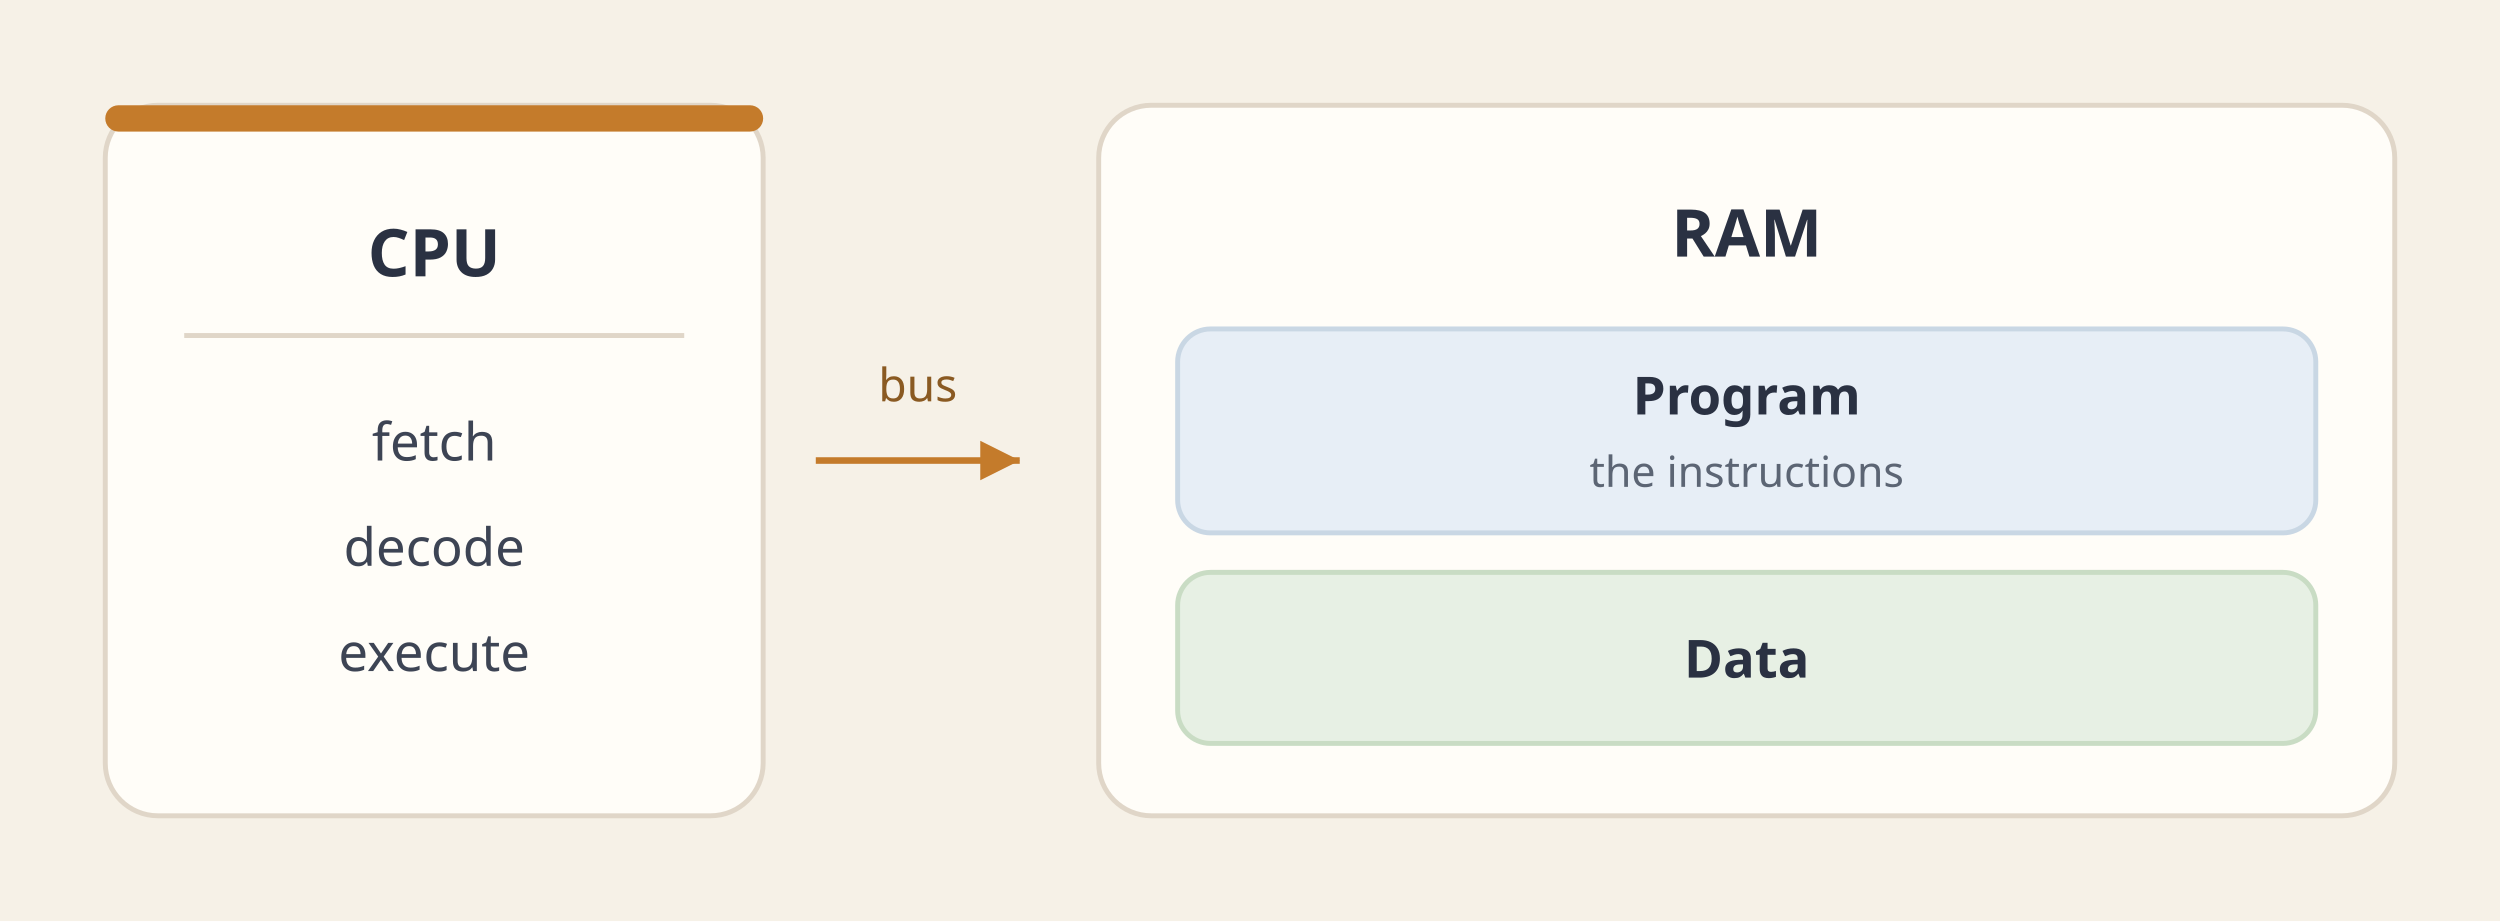
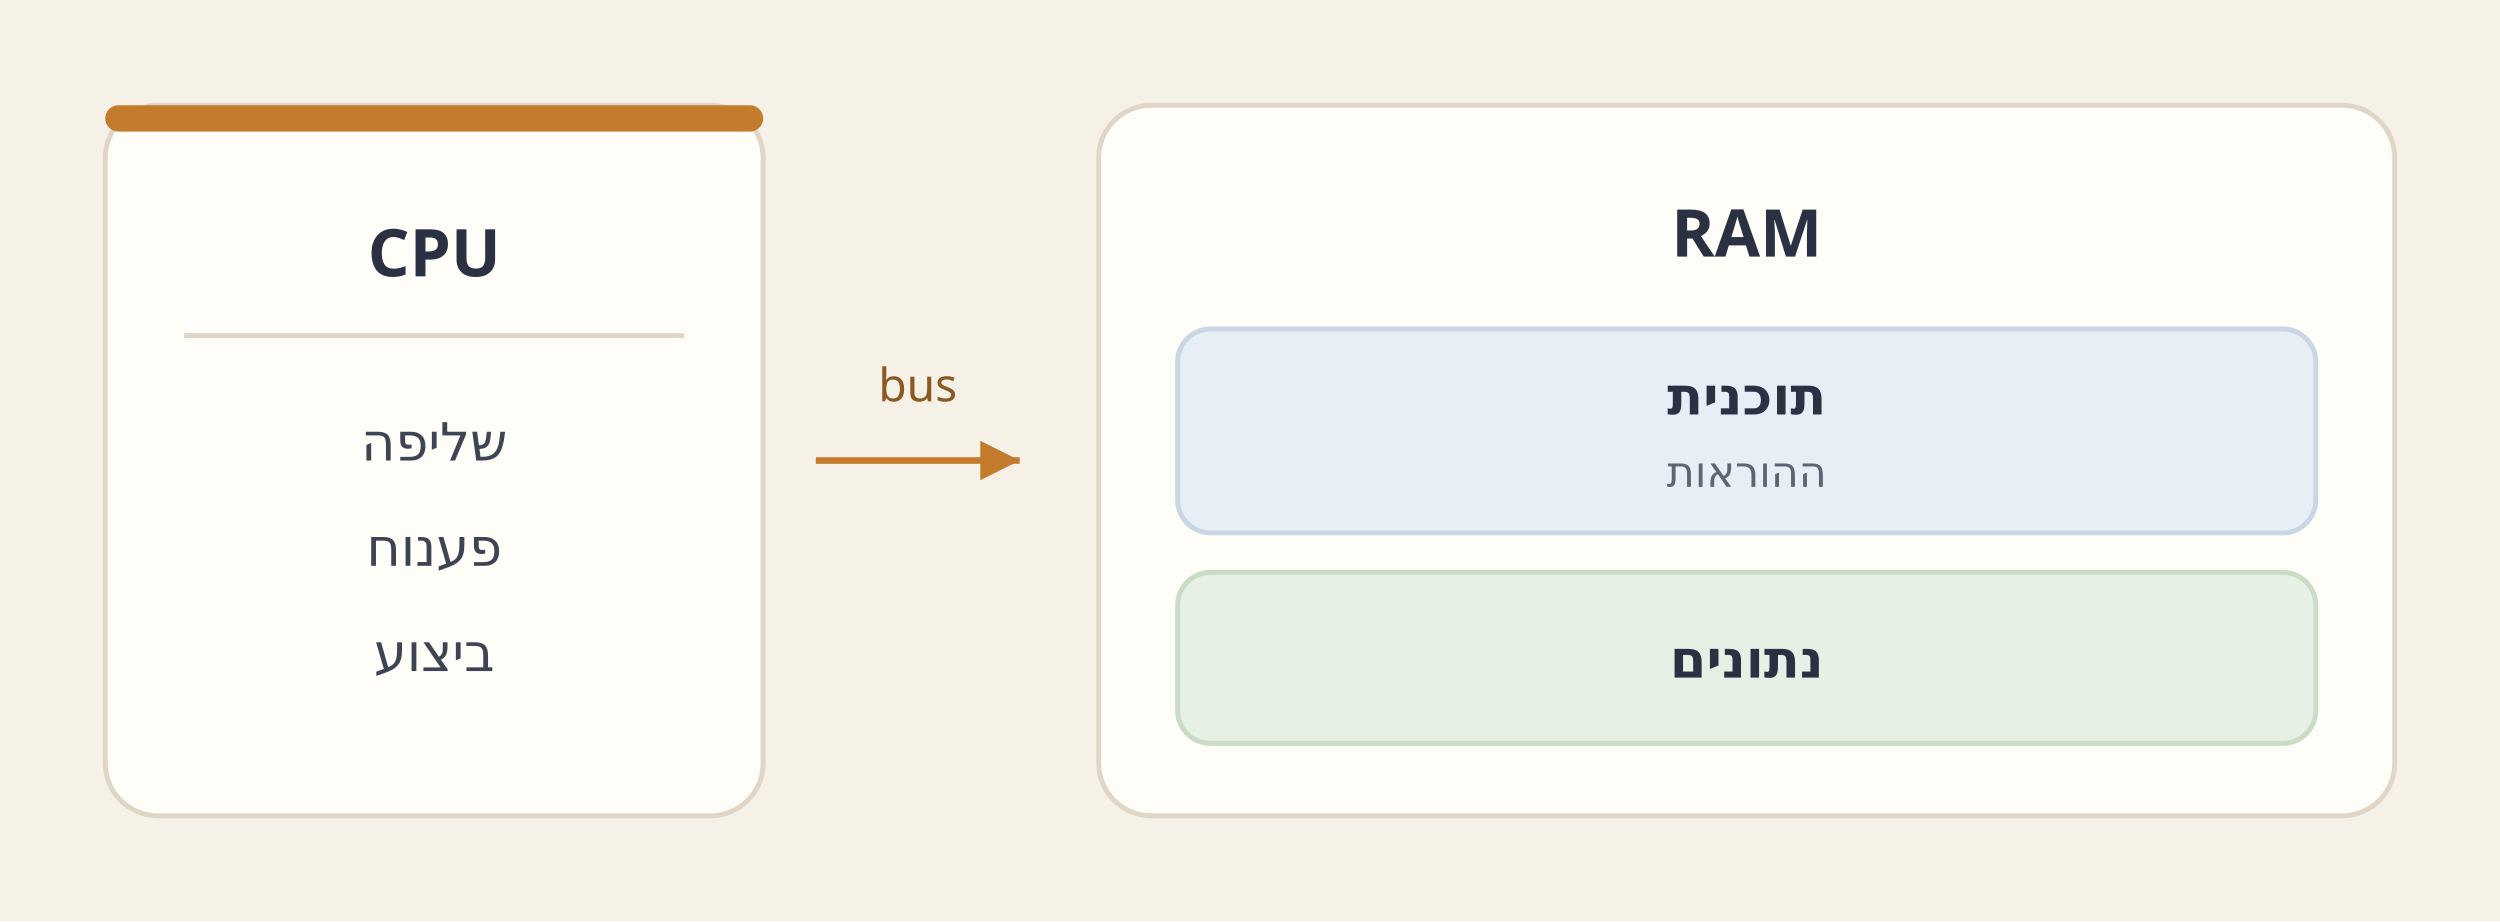
<svg xmlns="http://www.w3.org/2000/svg" viewBox="0 0 760 280" width="760" height="280">
  <rect width="760" height="280" fill="#f6f1e7" />
  <rect x="32" y="32" width="200" height="216" rx="16" fill="#fffdf8" stroke="#e0d6c8" stroke-width="1.5" />
  <rect x="32" y="32" width="200" height="8" rx="4" fill="#c47b2b" />
  <text x="132" y="84" text-anchor="middle" font-family="ui-sans-serif, system-ui, sans-serif" font-size="20" font-weight="650" fill="#2a3142">CPU</text>
  <line x1="56" y1="102" x2="208" y2="102" stroke="#e0d6c8" stroke-width="1.5" />
-   <text x="132" y="140" text-anchor="middle" font-family="ui-sans-serif, system-ui, sans-serif" font-size="16" fill="#3d4454">fetch</text>
-   <text x="132" y="172" text-anchor="middle" font-family="ui-sans-serif, system-ui, sans-serif" font-size="16" fill="#3d4454">decode</text>
-   <text x="132" y="204" text-anchor="middle" font-family="ui-sans-serif, system-ui, sans-serif" font-size="16" fill="#3d4454">execute</text>
+   <text x="132" y="140" text-anchor="middle" font-family="ui-sans-serif, system-ui, sans-serif" font-size="16" fill="#3d4454">שליפה</text>
+   <text x="132" y="172" text-anchor="middle" font-family="ui-sans-serif, system-ui, sans-serif" font-size="16" fill="#3d4454">פענוח</text>
+   <text x="132" y="204" text-anchor="middle" font-family="ui-sans-serif, system-ui, sans-serif" font-size="16" fill="#3d4454">ביצוע</text>
  <line x1="248" y1="140" x2="310" y2="140" stroke="#c47b2b" stroke-width="2" />
  <polygon points="310,140 298,134 298,146" fill="#c47b2b" />
  <text x="279" y="122" text-anchor="middle" font-family="ui-sans-serif, system-ui, sans-serif" font-size="14" fill="#8a5a22">bus</text>
  <rect x="334" y="32" width="394" height="216" rx="16" fill="#fffdf8" stroke="#e0d6c8" stroke-width="1.5" />
  <text x="531" y="78" text-anchor="middle" font-family="ui-sans-serif, system-ui, sans-serif" font-size="20" font-weight="650" fill="#2a3142">RAM</text>
  <rect x="358" y="100" width="346" height="62" rx="10" fill="#e7eef6" stroke="#c9d7e4" stroke-width="1.5" />
-   <text x="531" y="126" text-anchor="middle" font-family="ui-sans-serif, system-ui, sans-serif" font-size="16" font-weight="650" fill="#2a3142">Program</text>
-   <text x="531" y="148" text-anchor="middle" font-family="ui-sans-serif, system-ui, sans-serif" font-size="13" fill="#5c6574">the instructions</text>
+   <text x="531" y="126" text-anchor="middle" font-family="ui-sans-serif, system-ui, sans-serif" font-size="16" font-weight="650" fill="#2a3142">תוכנית</text>
+   <text x="531" y="148" text-anchor="middle" font-family="ui-sans-serif, system-ui, sans-serif" font-size="13" fill="#5c6574">ההוראות</text>
  <rect x="358" y="174" width="346" height="52" rx="10" fill="#e7f0e4" stroke="#c9dcc4" stroke-width="1.5" />
-   <text x="531" y="206" text-anchor="middle" font-family="ui-sans-serif, system-ui, sans-serif" font-size="16" font-weight="650" fill="#2a3142">Data</text>
+   <text x="531" y="206" text-anchor="middle" font-family="ui-sans-serif, system-ui, sans-serif" font-size="16" font-weight="650" fill="#2a3142">נתונים</text>
</svg>
